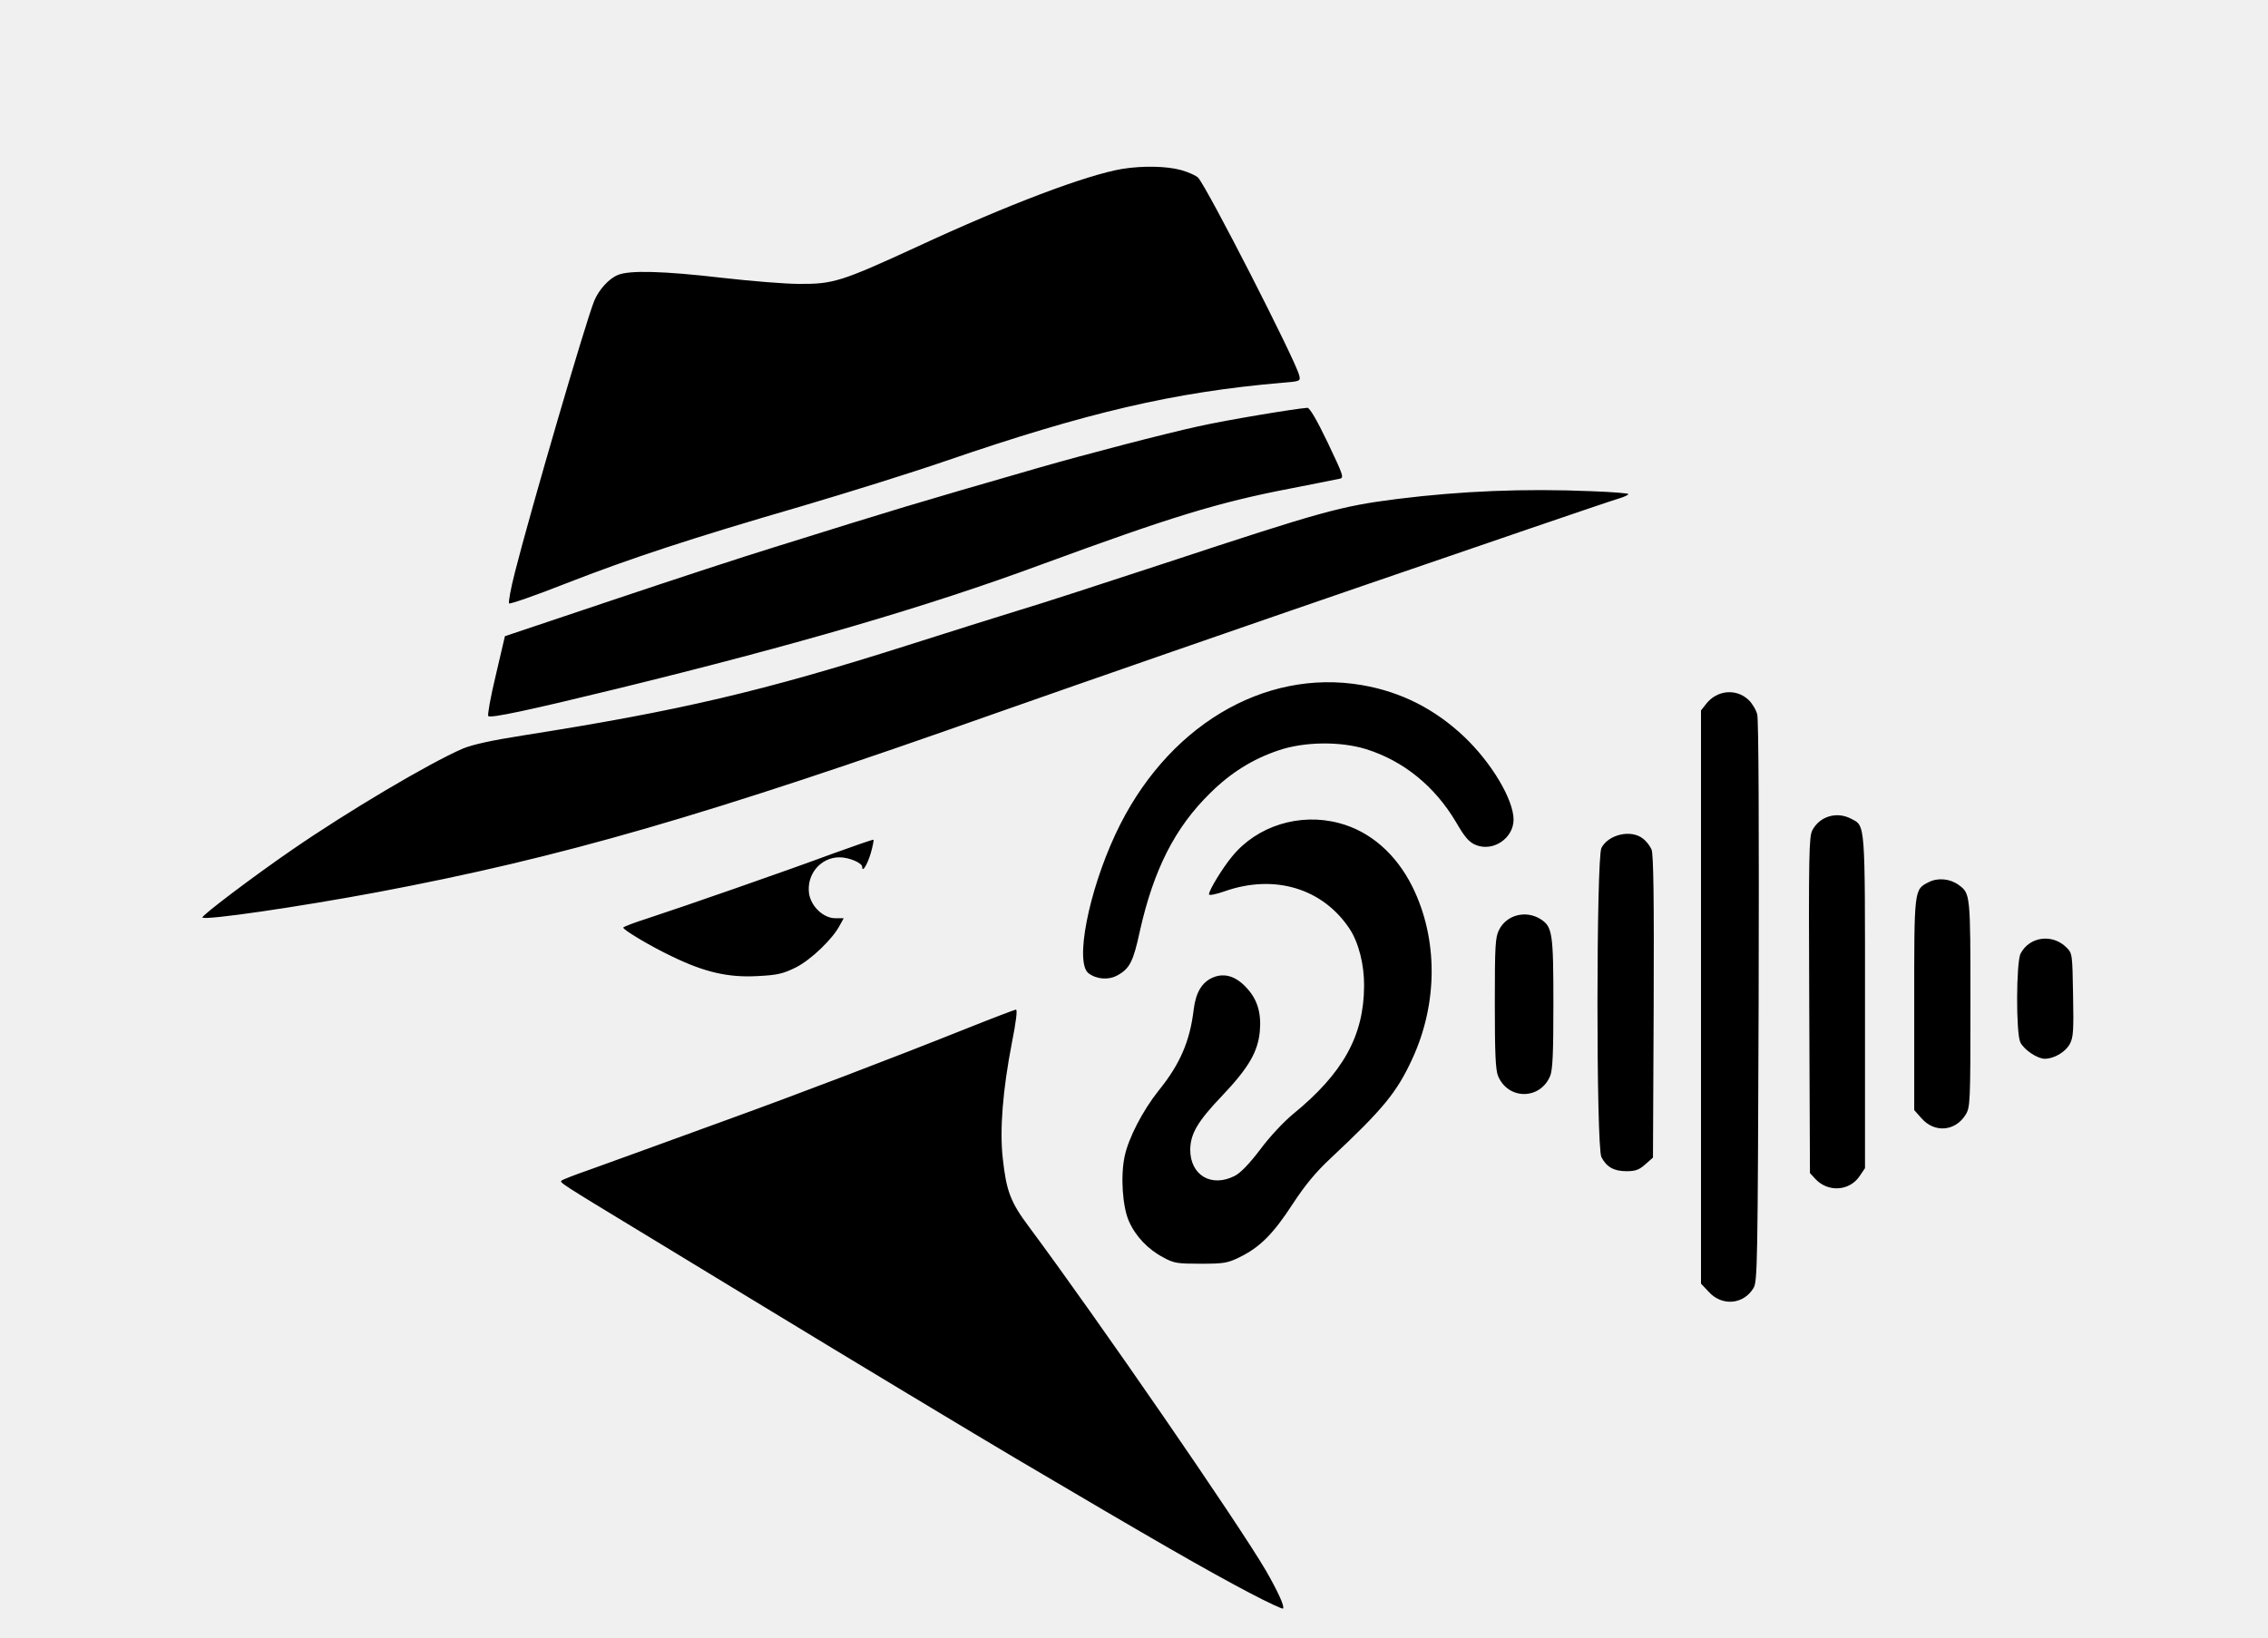
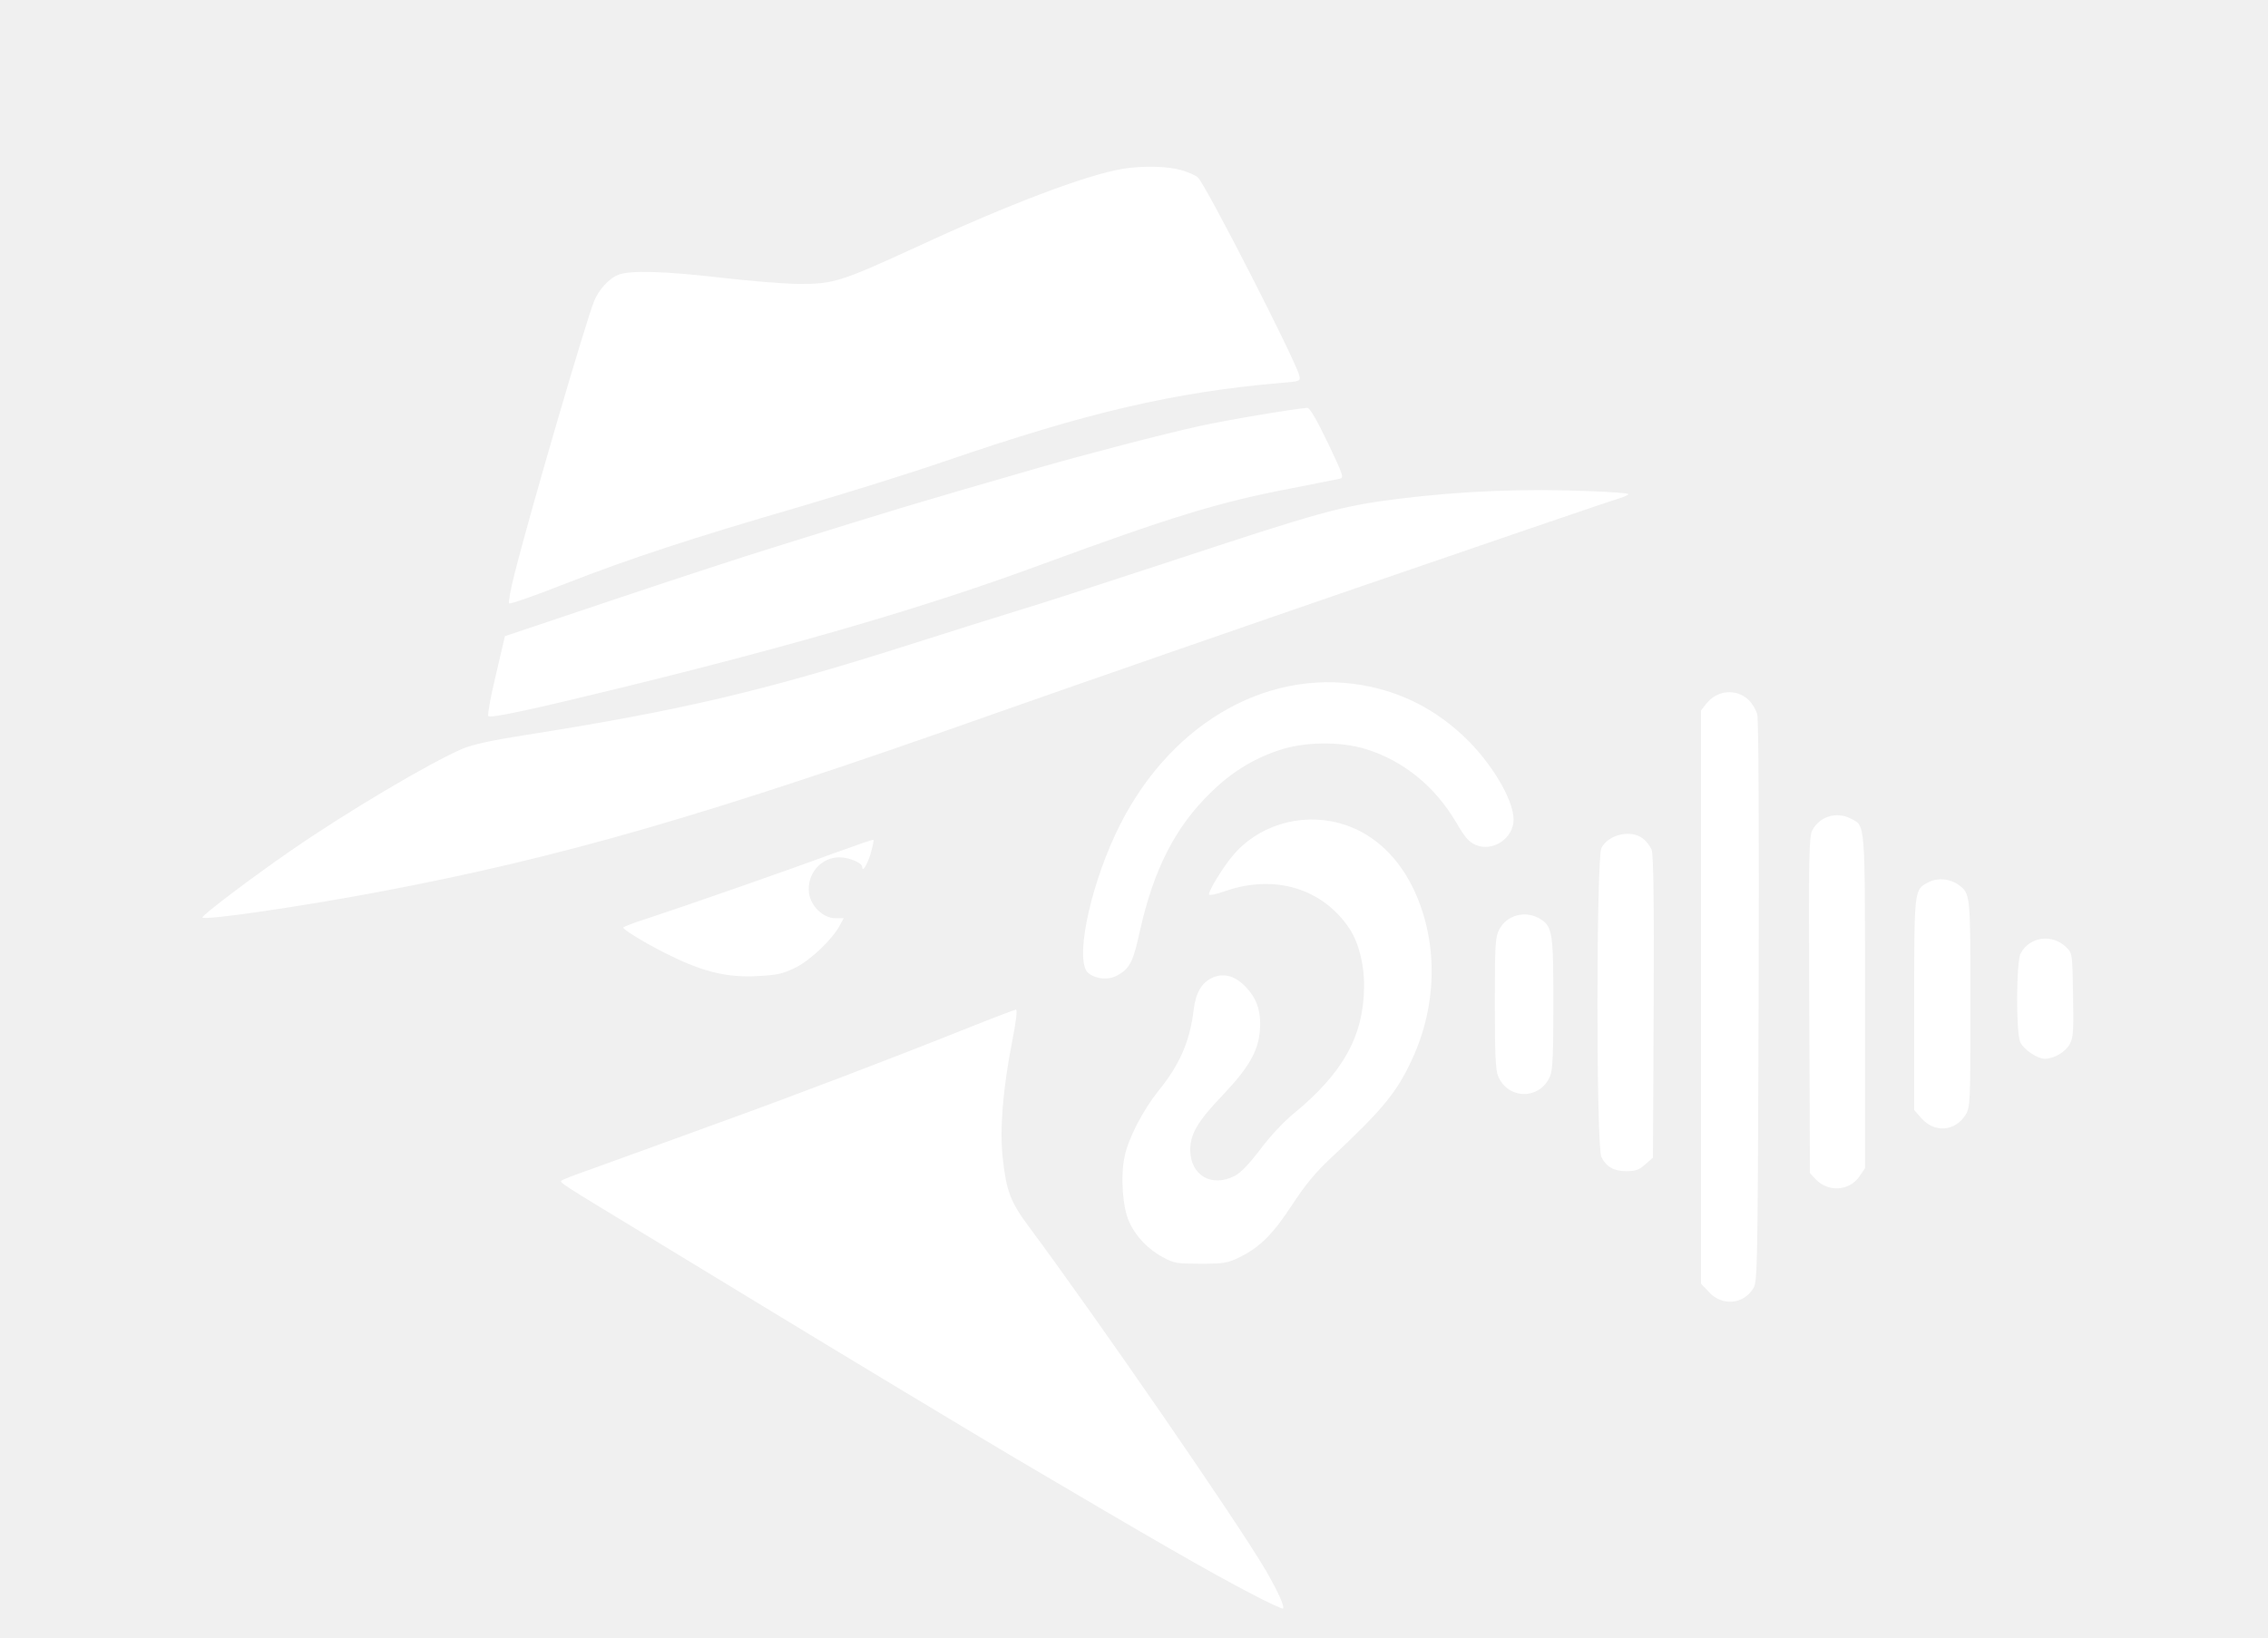
<svg xmlns="http://www.w3.org/2000/svg" version="1.0" width="968pt" height="699pt" viewBox="0 0 968 699" preserveAspectRatio="xMidYMid meet">
-   <g transform="translate(0,699) scale(0.1,-0.1)" fill="#000000" stroke="none">
+   <g transform="translate(0,699) scale(0.1,-0.1)" fill="#ffffff" stroke="none">
    <path d="M5041 6264 c32 -9 65 -24 73 -33 39 -43 415 -778 431 -843 6 -25 6 -26 -72 -32 -463 -40 -831 -126 -1440 -335 -142 -49 -415 -134 -608 -191 -478 -139 -733 -223 -1010 -331 -129 -51 -239 -89 -242 -85 -4 4 7 64 25 134 68 268 304 1075 338 1157 19 47 63 96 101 111 49 21 195 17 445 -12 123 -14 270 -26 328 -26 147 -1 181 10 505 159 390 181 722 306 875 332 88 14 189 12 251 -5z m626 -1164 c68 -143 70 -150 50 -154 -12 -3 -107 -21 -212 -42 -306 -59 -505 -120 -1063 -325 -481 -178 -1043 -342 -1807 -529 -377 -92 -541 -127 -551 -117 -4 4 10 83 32 174 l39 167 465 156 c256 86 564 187 685 224 535 167 570 178 1135 341 199 57 529 143 675 175 116 26 409 75 465 79 10 0 40 -51 87 -149z m1126 -207 c86 -3 157 -9 157 -12 0 -4 -17 -12 -37 -18 -21 -6 -195 -65 -388 -131 -192 -66 -507 -174 -700 -240 -449 -154 -1224 -423 -1570 -545 -1249 -442 -1860 -618 -2645 -766 -332 -62 -734 -121 -746 -108 -7 6 218 176 381 288 239 165 585 370 730 433 41 17 121 35 255 56 674 106 1026 189 1640 384 179 57 395 125 480 151 85 25 364 116 620 200 673 222 750 244 995 275 273 34 542 45 828 33z m-979 -828 c167 -29 310 -102 435 -220 117 -111 211 -269 211 -354 0 -80 -88 -139 -162 -108 -28 12 -46 32 -84 98 -91 153 -224 261 -384 311 -111 34 -265 32 -375 -6 -109 -37 -202 -95 -288 -180 -152 -148 -243 -328 -302 -591 -28 -130 -43 -160 -96 -189 -38 -21 -88 -17 -123 9 -59 45 -1 345 115 594 213 457 631 709 1053 636z m1649 -63 c15 -14 32 -42 37 -62 6 -22 8 -483 6 -1227 -4 -1130 -5 -1193 -22 -1222 -42 -70 -134 -79 -191 -16 l-33 35 0 1224 0 1223 22 28 c46 59 128 67 181 17z m437 -507 c62 -32 60 -5 60 -783 l0 -709 -23 -34 c-43 -64 -134 -70 -188 -13 l-24 26 -3 716 c-3 642 -1 720 13 747 31 60 104 82 165 50z m-2184 -19 c132 -35 242 -131 312 -271 110 -222 110 -498 -1 -737 -66 -143 -125 -214 -349 -424 -62 -58 -107 -112 -162 -196 -82 -126 -139 -183 -225 -225 -51 -25 -66 -28 -166 -28 -100 0 -115 2 -160 27 -65 34 -118 90 -146 153 -28 61 -37 194 -19 278 16 78 78 197 145 281 91 112 134 211 150 348 9 71 35 115 82 135 50 21 100 5 146 -47 44 -48 61 -106 54 -183 -8 -87 -48 -156 -160 -274 -106 -111 -136 -163 -137 -231 0 -109 90 -163 190 -112 25 13 61 50 109 113 39 53 101 119 140 151 213 174 302 334 303 546 1 91 -23 186 -62 245 -114 172 -320 235 -533 160 -37 -13 -67 -19 -67 -13 0 18 59 114 99 162 107 131 289 187 457 142z m1296 -66 c14 -10 31 -32 37 -47 8 -21 11 -202 9 -671 l-3 -644 -33 -29 c-26 -23 -41 -29 -80 -29 -54 0 -85 18 -107 60 -23 44 -22 1277 0 1320 30 58 127 80 177 40z m-3296 -64 c-15 -49 -36 -83 -36 -57 0 17 -56 41 -97 41 -80 0 -141 -72 -130 -154 8 -55 61 -106 112 -106 l36 0 -16 -29 c-30 -59 -125 -150 -190 -182 -53 -26 -78 -32 -162 -36 -123 -7 -225 16 -363 83 -93 44 -210 114 -210 124 0 3 46 21 103 39 156 51 601 206 792 277 94 34 172 61 173 59 2 -2 -3 -28 -12 -59z m4644 -134 c50 -37 50 -38 50 -507 0 -422 -1 -441 -20 -473 -44 -72 -133 -80 -189 -16 l-31 35 0 450 c0 496 -1 491 62 523 39 20 91 15 128 -12z m-1783 -147 c49 -32 53 -62 53 -360 0 -212 -3 -283 -14 -309 -43 -102 -179 -102 -222 0 -11 26 -14 98 -14 311 0 245 2 282 18 313 32 65 116 86 179 45z m2243 -120 c25 -25 25 -28 28 -203 3 -152 1 -182 -14 -209 -18 -34 -67 -63 -107 -63 -31 0 -88 38 -104 70 -19 38 -18 342 1 379 38 73 136 86 196 26z m-4501 -406 c-39 -201 -53 -372 -39 -495 15 -138 33 -186 110 -289 295 -397 893 -1265 1013 -1470 51 -89 81 -154 73 -162 -3 -3 -67 27 -143 67 -188 99 -395 218 -993 571 -151 89 -729 437 -1082 652 -142 86 -372 226 -510 310 -363 220 -360 219 -351 227 4 4 55 24 113 44 58 21 152 55 210 76 58 21 231 84 385 140 298 108 692 258 1020 389 110 44 205 80 211 81 7 0 1 -50 -17 -141z" />
  </g>
</svg>
